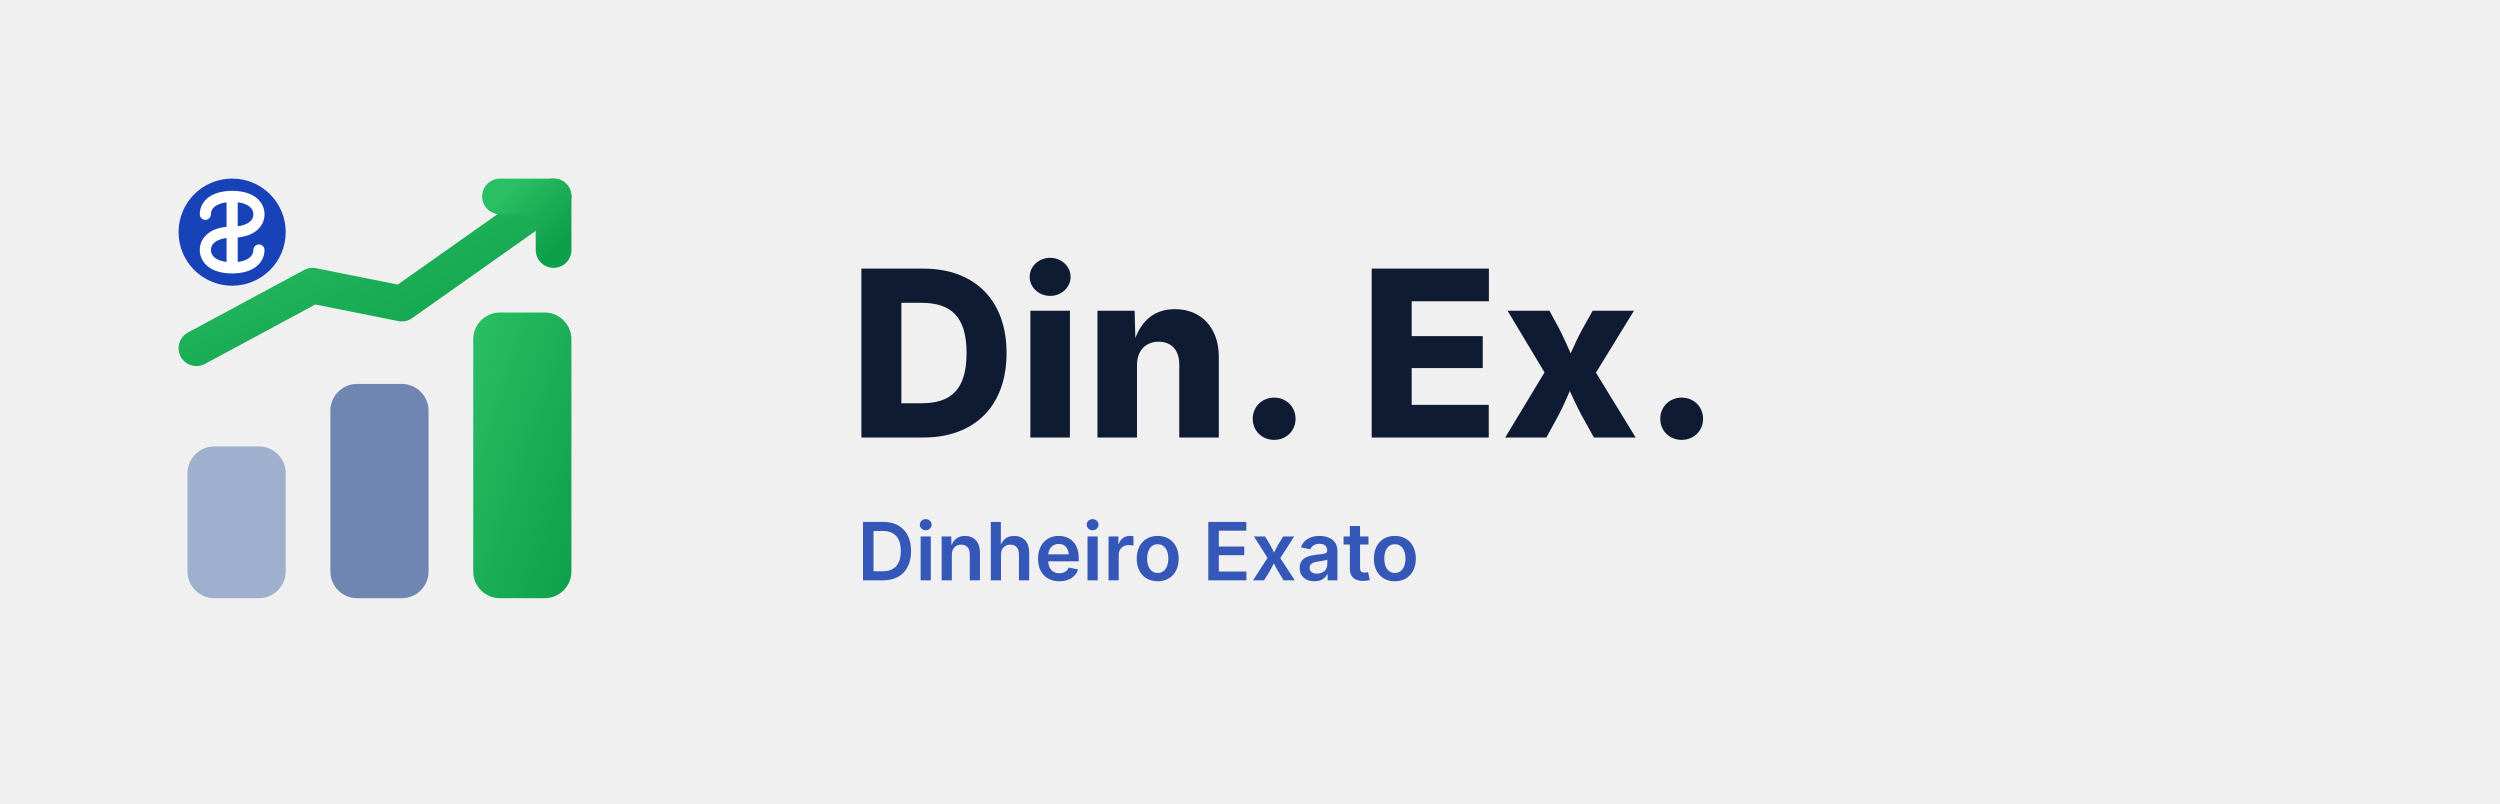
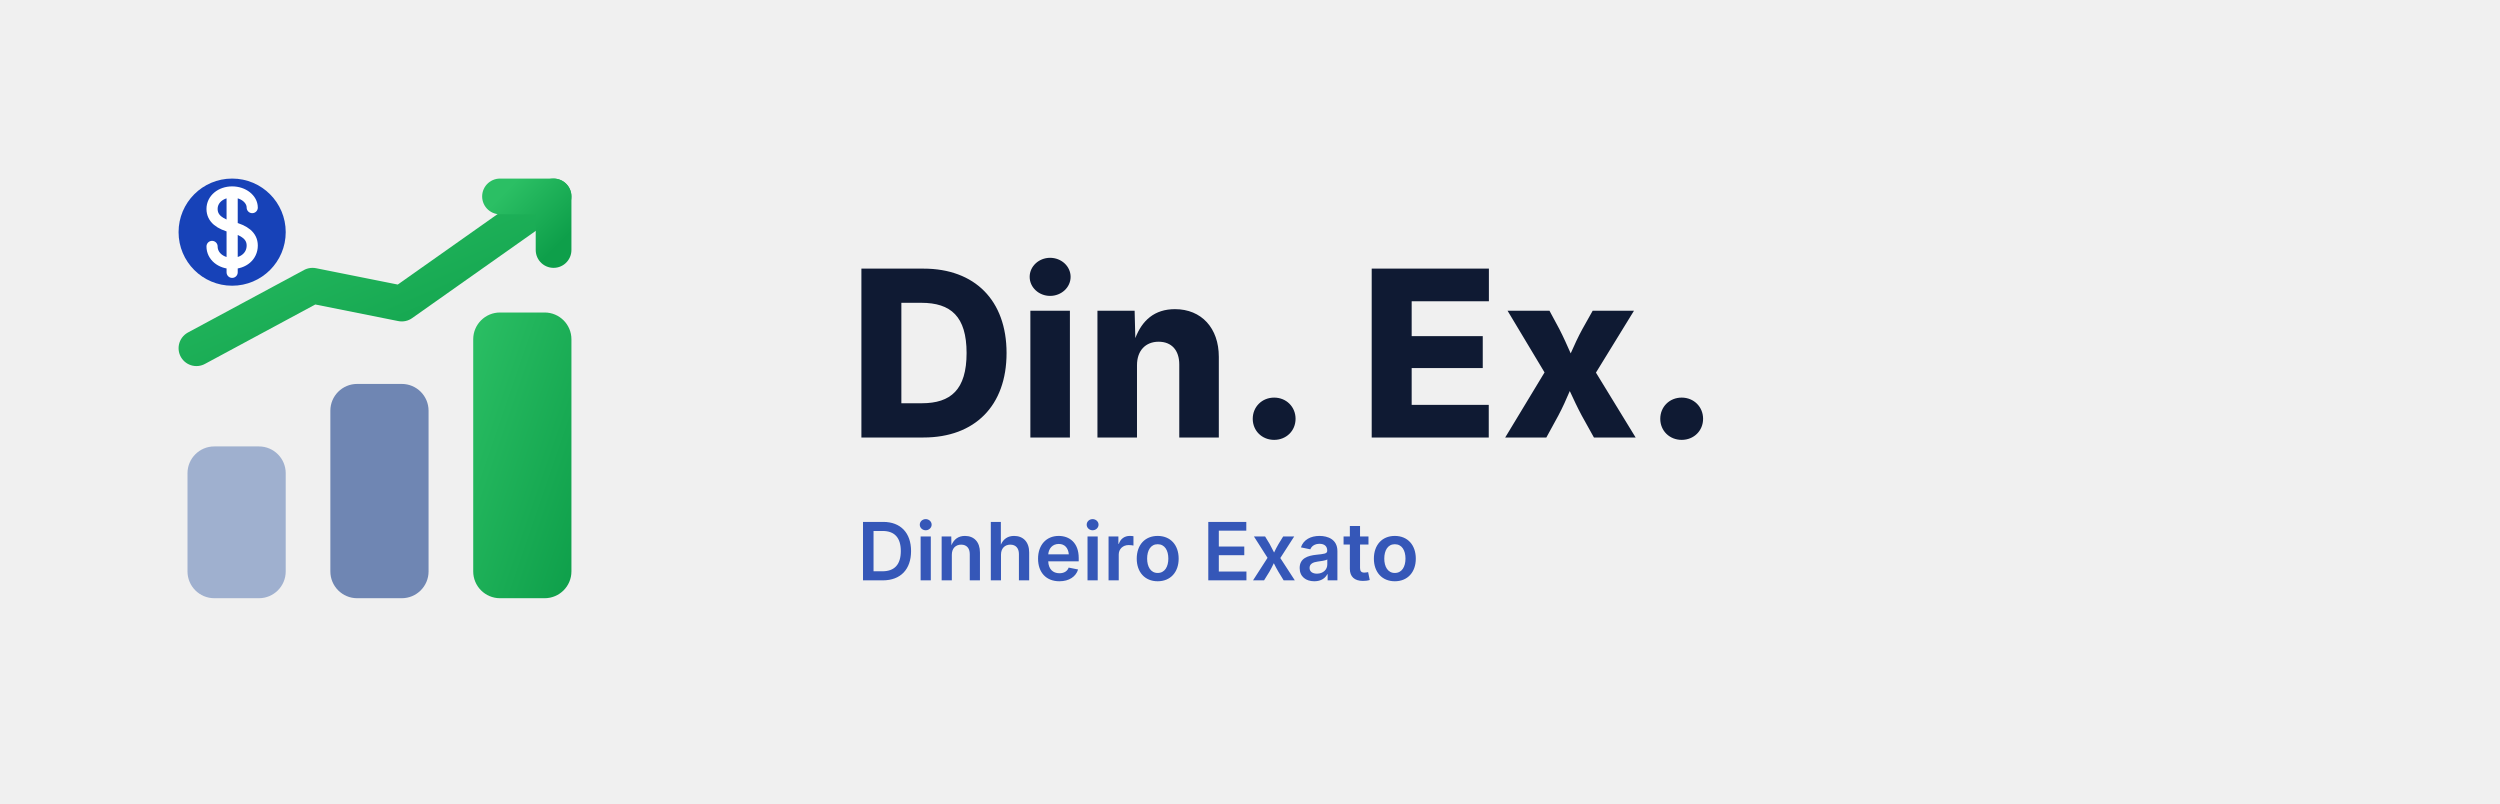
<svg xmlns="http://www.w3.org/2000/svg" width="560" height="180" viewBox="0 0 560 180" fill="none" role="img" aria-labelledby="title desc">
  <defs>
    <linearGradient id="dinexAccentLight" x1="0" y1="0" x2="1" y2="1">
      <stop stop-color="#2BBF64" />
      <stop offset="1" stop-color="#0E9F4A" />
    </linearGradient>
  </defs>
  <g transform="translate(34 34)">
    <rect x="8" y="66" width="22" height="34" rx="6" fill="#9FB0CF" />
    <rect x="40" y="52" width="22" height="48" rx="6" fill="#6F86B3" />
    <rect x="72" y="36" width="22" height="64" rx="6" fill="url(#dinexAccentLight)" />
    <path d="M10 44L36 30L56 34L90 10" stroke="url(#dinexAccentLight)" stroke-width="8" stroke-linecap="round" stroke-linejoin="round" />
    <path d="M78 10H90V22" stroke="url(#dinexAccentLight)" stroke-width="8" stroke-linecap="round" stroke-linejoin="round" />
    <circle cx="18" cy="18" r="12" fill="#1742B8" />
-     <path d="M18 10V26M12 14C12 11.8 14 10 18 10C22 10 24 11.8 24 14C24 16.2 22 18 18 18C14 18 12 19.8 12 22C12 24.2 14 26 18 26C22 26 24 24.2 24 22" stroke="white" stroke-width="2.5" stroke-linecap="round" />
+     <path d="M18 9V27M22.5 12.5C22.5 10.6 20.5 9 18 9C15.5 9 13.5 10.6 13.5 12.8C13.5 15 15.3 16.2 18 16.9C20.7 17.6 22.5 18.8 22.5 21C22.5 23.4 20.5 25 18 25C15.5 25 13.5 23.4 13.5 21.2" stroke="white" stroke-width="2.5" stroke-linecap="round" stroke-linejoin="round" />
  </g>
  <g fill="#0F1A33">
    <text x="190" y="98" font-family="Inter, Segoe UI, Arial, sans-serif" font-size="52" font-weight="800" letter-spacing="0.3">Din. Ex.</text>
    <text x="192" y="130" font-family="Inter, Segoe UI, Arial, sans-serif" font-size="18" font-weight="600" fill="#3557B8">Dinheiro Exato</text>
  </g>
</svg>
